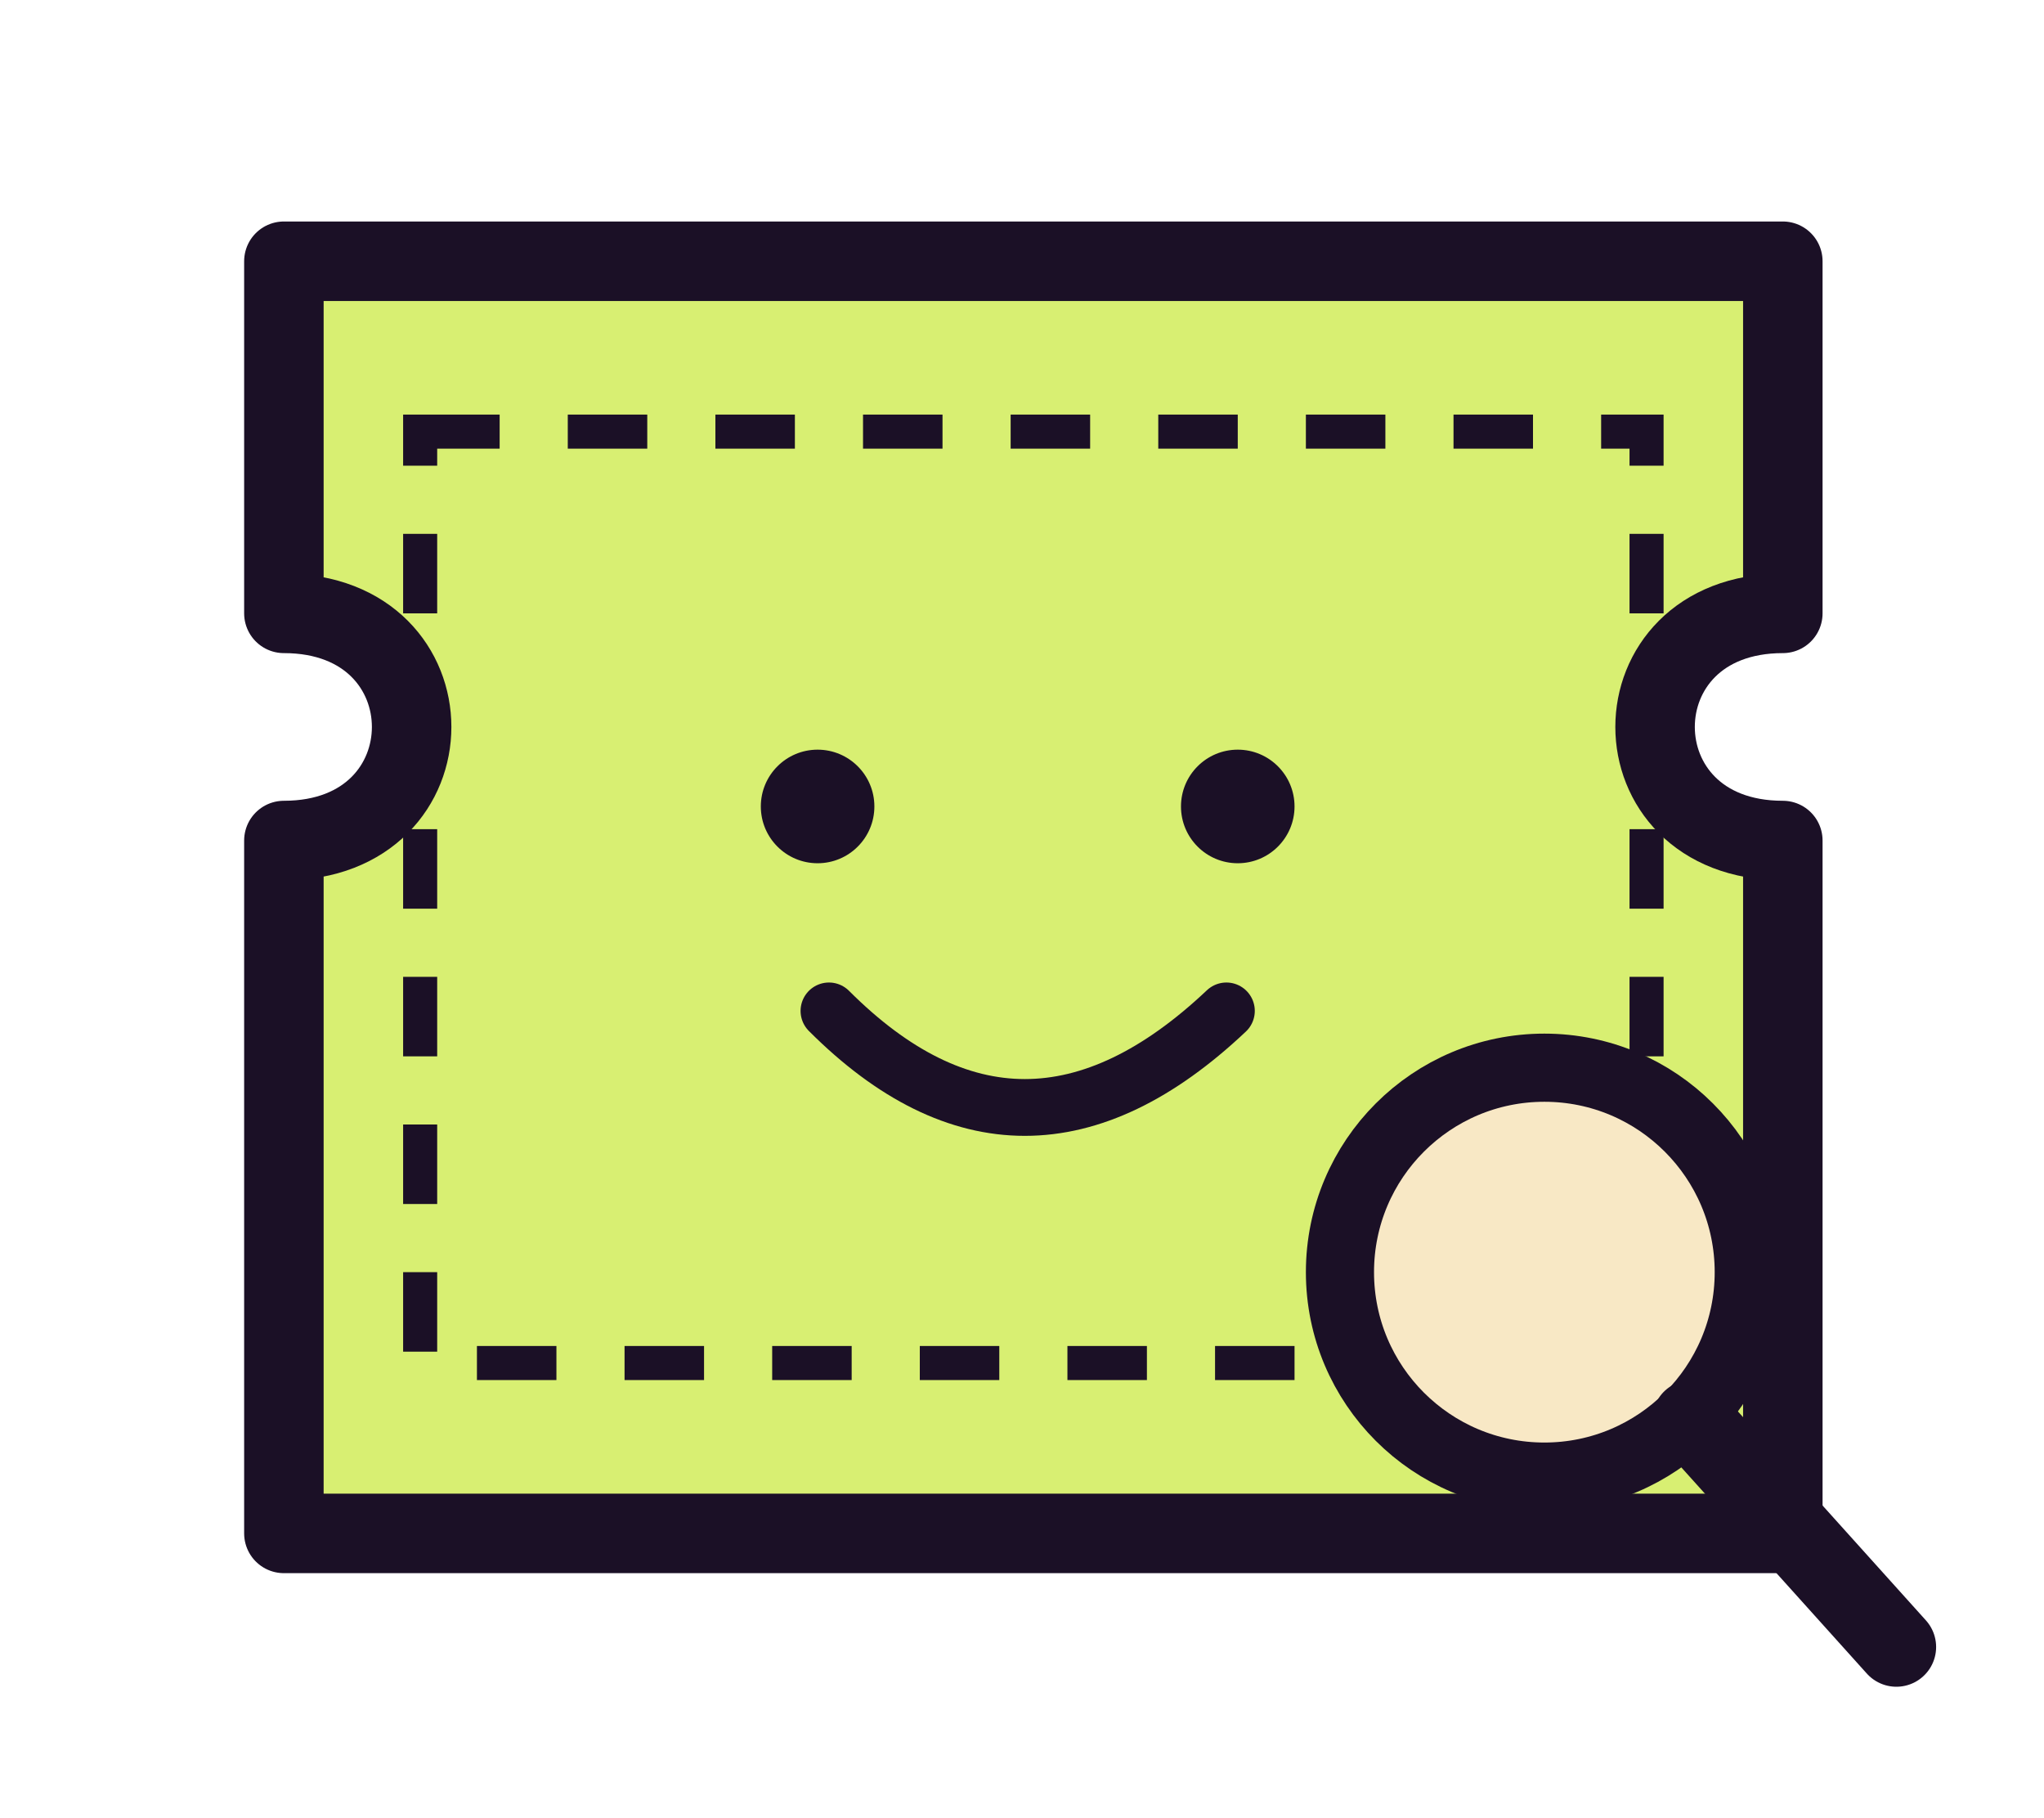
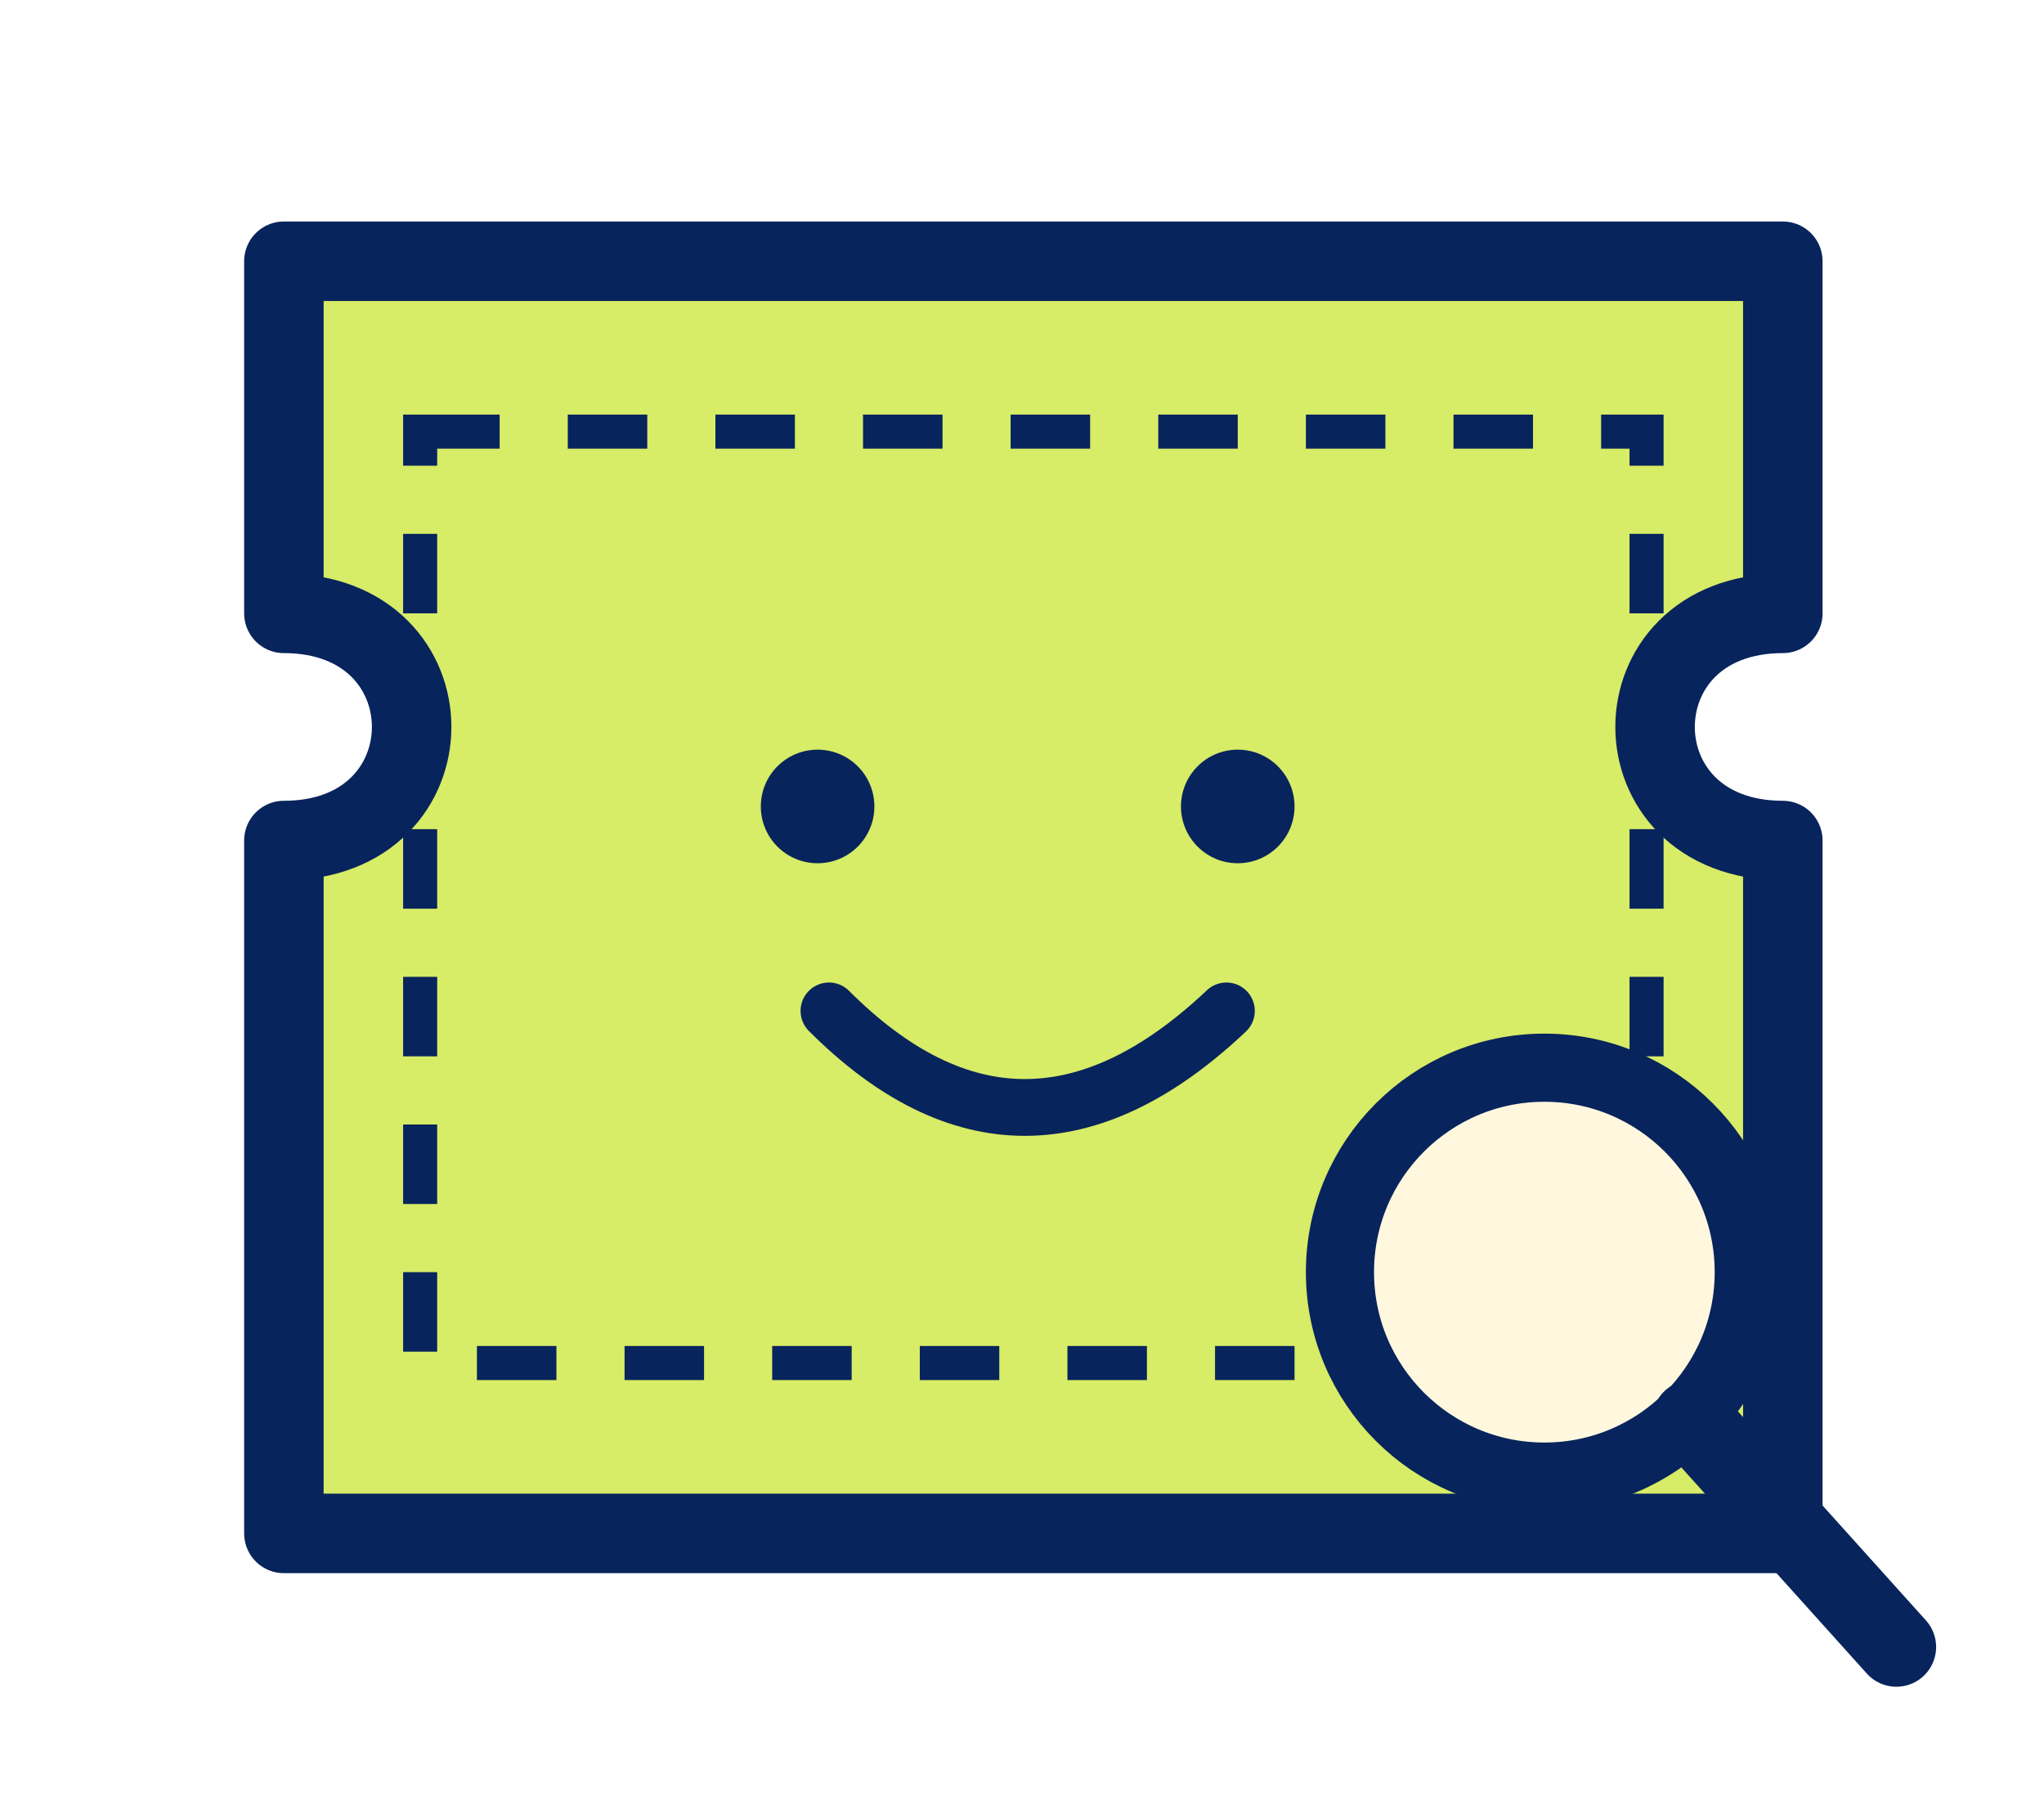
<svg xmlns="http://www.w3.org/2000/svg" viewBox="0 0 180 160" role="img" aria-labelledby="title">
-   <path d="M25 23h132v31c-15 0-15 20 0 20v61H25V74c15 0 15-20 0-20z" fill="#d8ef72" stroke="#1b1026" stroke-width="7" stroke-linejoin="round" />
-   <path d="M37 38h108v82H37z" fill="none" stroke="#1b1026" stroke-width="3" stroke-dasharray="7 6" />
-   <circle cx="72" cy="71" r="5" fill="#1b1026" />
-   <circle cx="109" cy="71" r="5" fill="#1b1026" />
-   <path d="M73 89q17 17 35 0" fill="none" stroke="#1b1026" stroke-width="5" stroke-linecap="round" />
-   <circle cx="136" cy="112" r="18" fill="#f8e8c5" stroke="#1b1026" stroke-width="6" />
-   <path d="m149 125 18 20" stroke="#1b1026" stroke-width="7" stroke-linecap="round" />
+   <path d="M25 23h132v31c-15 0-15 20 0 20v61H25V74c15 0 15-20 0-20z" fill="#d7ec67" stroke="#08245c" stroke-width="7" stroke-linejoin="round" />
+   <path d="M37 38h108v82H37z" fill="none" stroke="#08245c" stroke-width="3" stroke-dasharray="7 6" />
+   <circle cx="72" cy="71" r="5" fill="#08245c" />
+   <circle cx="109" cy="71" r="5" fill="#08245c" />
+   <path d="M73 89q17 17 35 0" fill="none" stroke="#08245c" stroke-width="5" stroke-linecap="round" />
+   <circle cx="136" cy="112" r="18" fill="#fff8df" stroke="#08245c" stroke-width="6" />
+   <path d="m149 125 18 20" stroke="#08245c" stroke-width="7" stroke-linecap="round" />
</svg>
